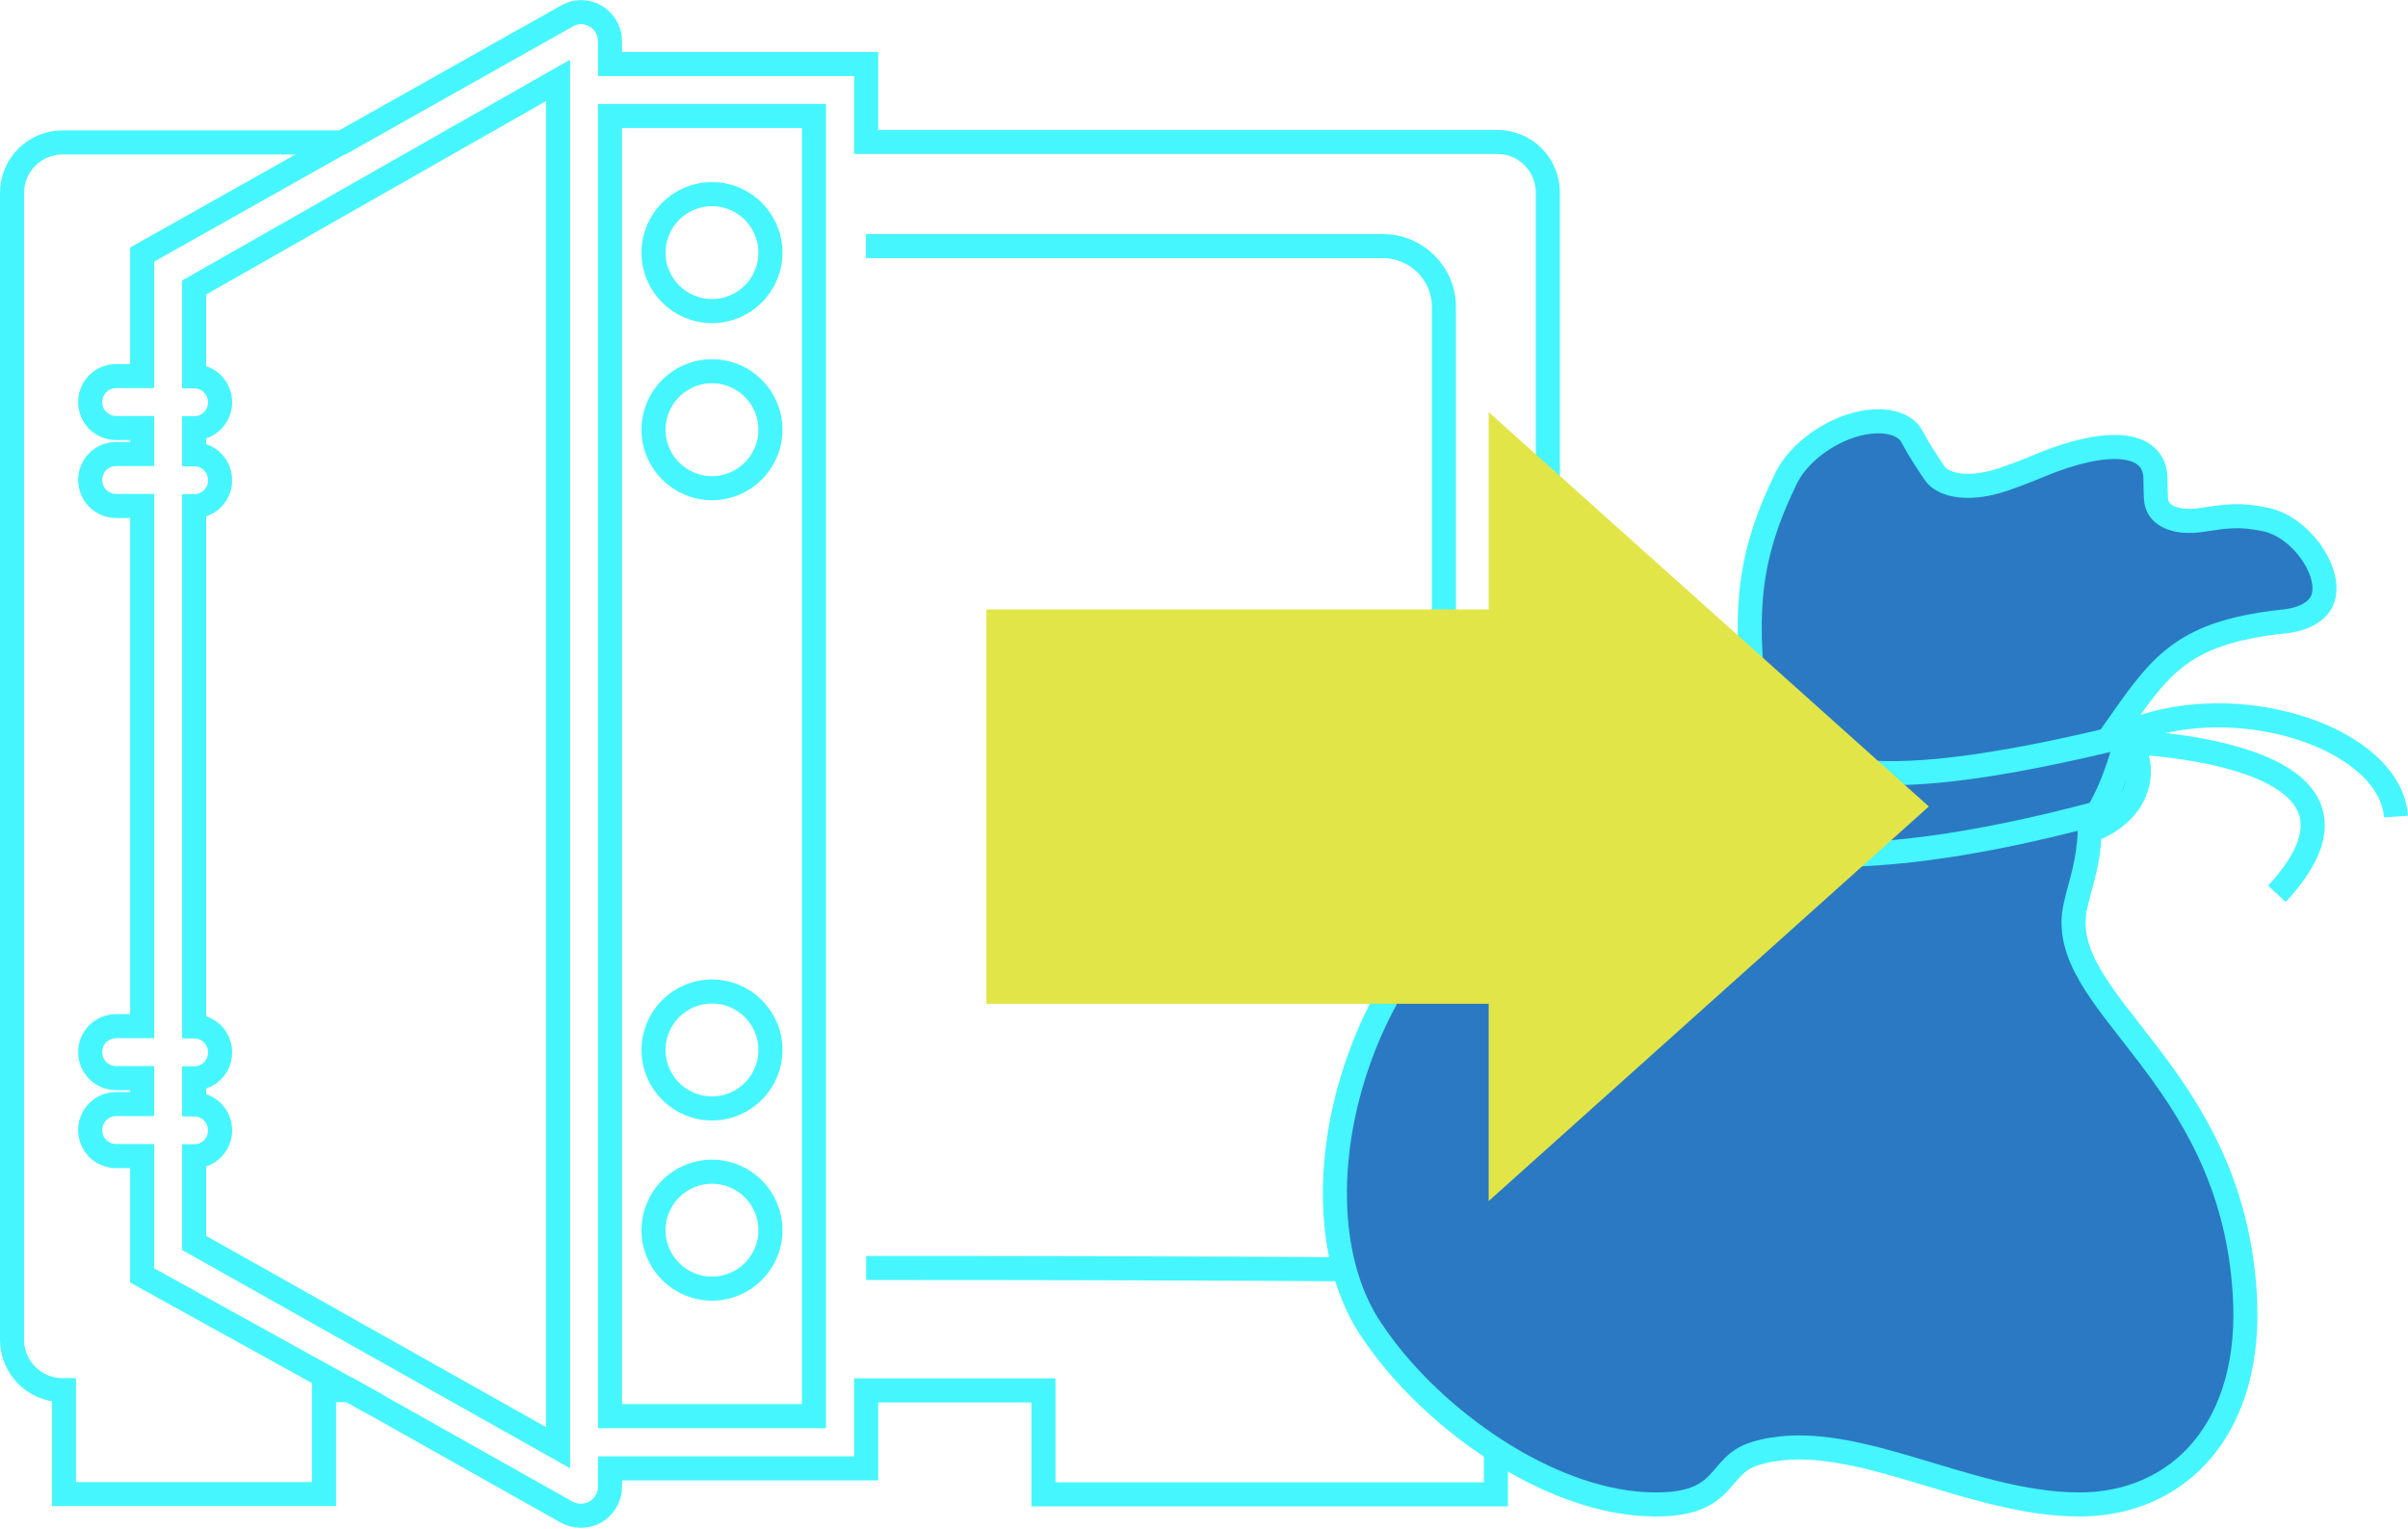
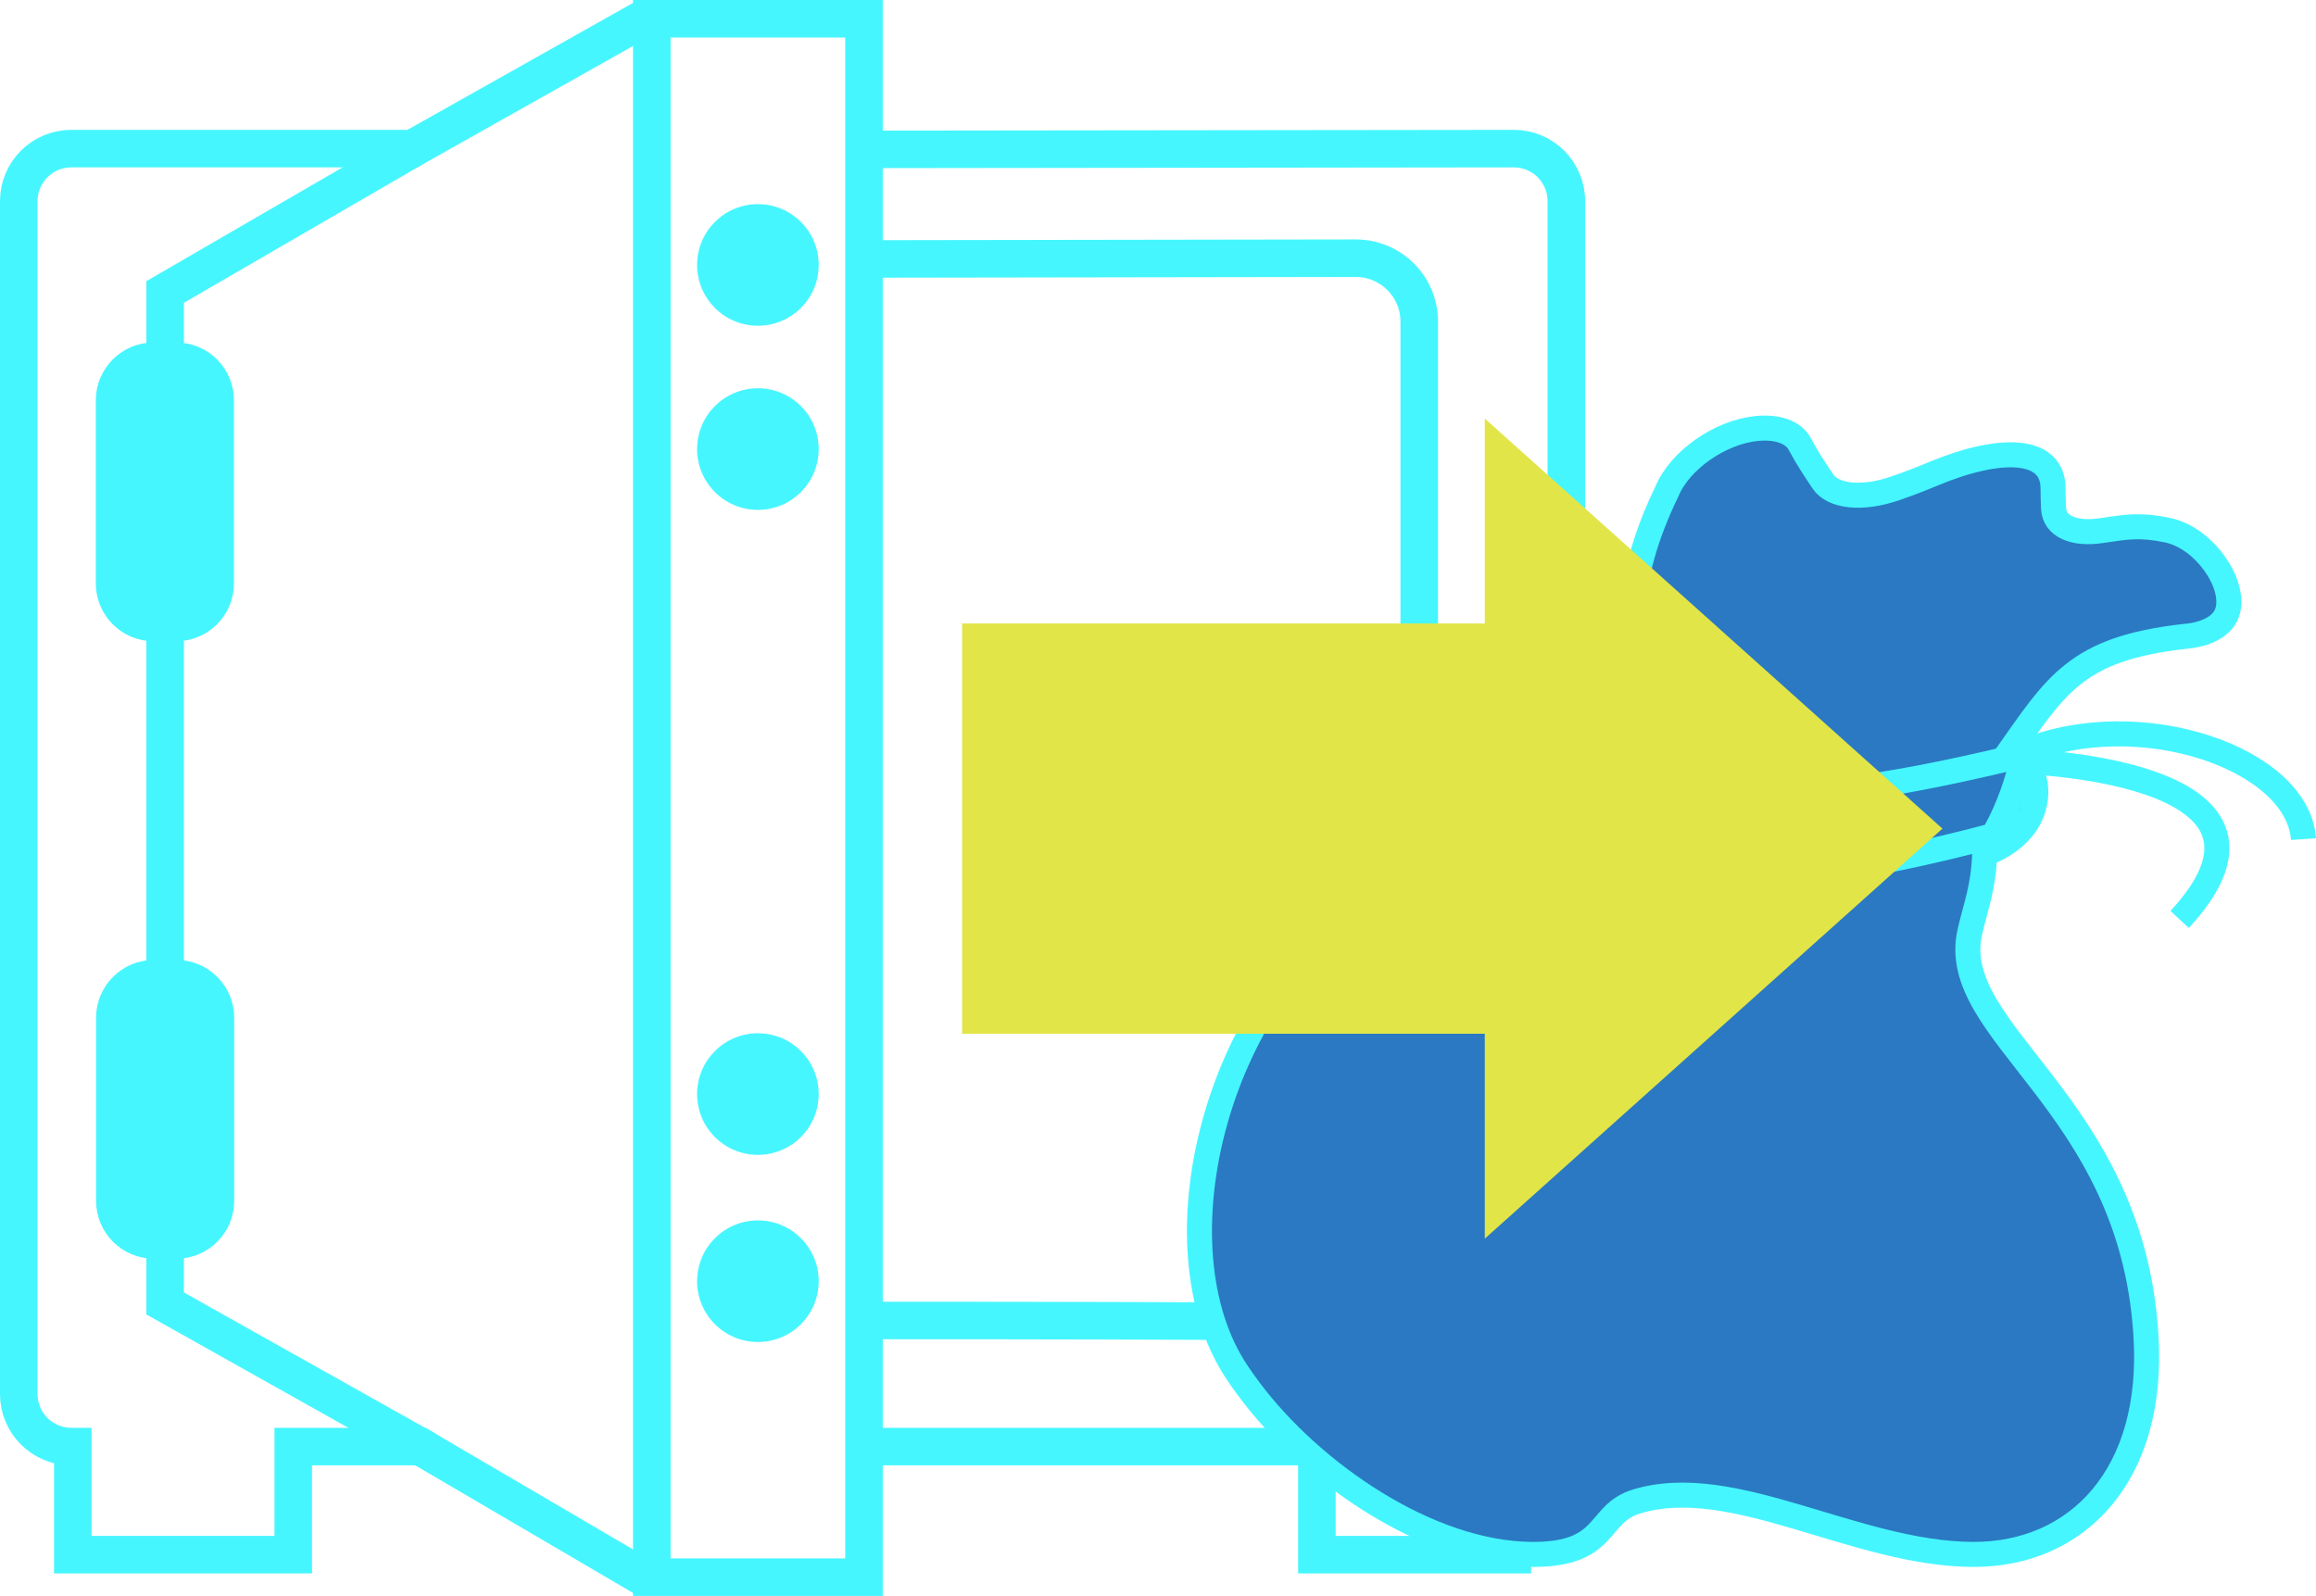
- <svg xmlns="http://www.w3.org/2000/svg" id="Layer_2" data-name="Layer 2" viewBox="0 0 100.11 63.51">
+ <svg xmlns="http://www.w3.org/2000/svg" id="Layer_2" data-name="Layer 2" viewBox="0 0 92.56 63.79">
  <defs>
    <style>
      .cls-1 {
        fill: #2b79c2;
      }

-       .cls-1, .cls-2 {
+       .cls-1, .cls-2, .cls-3, .cls-4 {
        stroke: #45f6ff;
        stroke-miterlimit: 10;
      }

-       .cls-2 {
+       .cls-2, .cls-3 {
        fill: none;
      }

-       .cls-3 {
+       .cls-5, .cls-4 {
+         fill: #45f6ff;
+       }
+ 
+       .cls-6 {
        fill: #e1e548;
+       }
+ 
+       .cls-3, .cls-4 {
+         stroke-width: 1.5px;
      }
    </style>
  </defs>
  <g id="ICON">
    <g>
-       <path class="cls-2" d="m.5,8v47.68c0,1.16.94,2.1,2.1,2.1h.06v4.32s10.81,0,10.81,0v-4.32h1.08s9.01,5.07,9.01,5.07c.18.1.39.15.59.15s.42-.05.61-.16c.37-.22.6-.62.6-1.04v-.77h10.65s0-3.24,0-3.24h7.37v4.32s18.81,0,18.81,0v-4.32h.06c1.16,0,2.1-.94,2.1-2.1V8c0-1.16-.94-2.1-2.1-2.1h-26.24v-3.24s-10.65,0-10.65,0v-.95c0-.43-.23-.83-.6-1.04-.37-.22-.83-.22-1.2,0l-9.33,5.25H2.6c-1.16,0-2.1.94-2.1,2.1Z" />
-       <path class="cls-2" d="m36.01,52.7c15.38,0,20.62.07,23.21.07.81,0,.81-1.12.81-1.84V12.76c0-1.4-1.14-2.53-2.54-2.53h-21.49" />
-       <polygon class="cls-2" points="25.36 58.86 25.36 4.82 33.84 4.82 33.84 5.9 33.84 10.22 33.84 22.11 33.84 34 33.84 41.57 33.84 53.46 33.84 57.78 33.84 58.86 25.36 58.86" />
-       <path class="cls-2" d="m23.2,3.34v56.83s-15.13-8.51-15.13-8.51v-3.6c.6,0,1.08-.48,1.08-1.08,0-.6-.48-1.08-1.08-1.08v-1.08c.6,0,1.08-.48,1.08-1.08,0-.6-.48-1.08-1.08-1.08v-21.62c.6,0,1.08-.48,1.08-1.08s-.48-1.08-1.08-1.08v-1.08c.6,0,1.08-.48,1.08-1.08s-.48-1.08-1.08-1.08v-3.69S23.2,3.34,23.2,3.34Z" />
-       <circle class="cls-2" cx="29.6" cy="10.5" r="2.43" />
-       <circle class="cls-2" cx="29.6" cy="51.13" r="2.43" />
-       <circle class="cls-2" cx="29.6" cy="43.64" r="2.43" />
-       <circle class="cls-2" cx="29.6" cy="17.86" r="2.43" />
-       <path class="cls-2" d="m14.23,5.9l-8.32,4.68v.09s0,4.96,0,4.96h-1.08c-.6,0-1.08.48-1.08,1.08,0,.6.48,1.08,1.08,1.08h1.08v1.08h-1.08c-.6,0-1.08.48-1.08,1.08,0,.6.48,1.08,1.08,1.08h1.08v21.62h-1.08c-.6,0-1.08.48-1.08,1.08s.48,1.08,1.08,1.08h1.08v1.08h-1.08c-.6,0-1.08.48-1.08,1.08s.48,1.08,1.08,1.08h1.08v4.96s9.73,5.38,9.73,5.38" />
      <g>
-         <path class="cls-1" d="m62.77,35.98c2.24-1.32,3.75-1.83,6.3-3.25,0,0,.02,0,.03-.01.06-.27.19-.56.39-.88.72-1.16,1.96-2.29,3.12-2.27.14,0,.21,0,.35,0-.31-3.51-.55-5.87,1.22-9.53.53-1.27,2.14-2.36,3.56-2.51.84-.09,1.5.14,1.75.62.33.61.53.9.92,1.49.4.61,1.59.74,2.92.27.6-.21.89-.32,1.49-.57,2.74-1.14,4.75-1.03,4.79.53,0,.34.01.51.02.84.03.74.83,1.06,1.9.9,1.02-.15,1.54-.25,2.65-.02,1.45.3,2.69,2.08,2.42,3.19-.15.64-.86.99-1.75,1.06-4.32.49-5.1,1.92-7.11,4.77.12.02.18.03.29.06.93.22,1.19,1.61.51,2.64-.39.58-1.01.99-1.66,1.22-.06,1.39-.34,2.02-.59,3.1-.95,4.07,6.44,6.82,7.03,16.09.38,5.64-2.75,8.83-6.91,8.81-4.72-.02-9.6-3.3-13.46-2.11-1.61.5-1.08,2.12-4.15,2.11-4.17-.02-8.84-3.28-11.3-6.57-.2-.26-.29-.4-.47-.66-3.46-5.08-.86-15.44,5.76-19.32Z" />
-         <path class="cls-2" d="m99.61,33.94c-.22-3.22-6.52-5.39-11.15-3.51-.47,2.17-1.26,3.37-1.26,3.37-10.53,2.82-16.28,1.93-18.13-.7" />
-         <path class="cls-2" d="m88.03,30.67c-10.75,2.59-13.74,1.54-15.27-1.52" />
-         <path class="cls-2" d="m88.02,30.82s12.3.22,6.64,6.33" />
+         <path class="cls-3" d="m25.81,63.1l-9.01-5.28h-5.08s0,4.32,0,4.32H2.91v-4.32s-.06,0-.06,0c-1.16,0-2.1-.94-2.1-2.1V8.04c0-1.16.94-2.1,2.1-2.1h13.63S25.81.69,25.81.69" />
+         <path class="cls-3" d="m35.03,5.97l25.47-.03c1.16,0,2.1.94,2.1,2.1v47.68c0,.39-.29,2.1-2.16,2.1v4.32h-7.81v-4.32s-17.63,0-17.63,0" />
+         <path class="cls-3" d="m35,52.78c15.38,0,18.31.07,20.91.07.81,0,.81-1.12.81-1.84V12.85c0-1.4-1.14-2.53-2.54-2.53l-19.18.03" />
+         <polygon class="cls-3" points="26.05 63.04 26.05 .75 34.53 .75 34.53 1.91 34.53 6.57 34.53 19.37 34.53 32.18 34.53 40.33 34.53 53.13 34.53 57.79 34.53 63.04 26.05 63.04" />
+         <circle class="cls-5" cx="30.29" cy="10.59" r="2.43" />
+         <circle class="cls-5" cx="30.29" cy="51.21" r="2.43" />
+         <circle class="cls-5" cx="30.29" cy="43.73" r="2.43" />
+         <circle class="cls-5" cx="30.29" cy="17.95" r="2.43" />
+         <path class="cls-3" d="m16.48,5.94l-9.88,5.73s0,3.46,0,9.45v21.62s0,5.4,0,5.4v3.96s10.44,5.86,10.44,5.86" />
+         <rect class="cls-4" x="4.58" y="14.44" width="4.02" height="10.44" rx="1.56" ry="1.56" />
+         <rect class="cls-4" x="4.59" y="39.12" width="4.02" height="10.44" rx="1.56" ry="1.56" />
      </g>
-       <polygon class="cls-3" points="80.19 33.52 61.89 17.13 61.89 25.33 41.01 25.33 41.01 41.72 61.89 41.72 61.89 49.92 80.19 33.52" />
+       <g>
+         <path class="cls-1" d="m55.21,35.58c2.24-1.32,3.75-1.83,6.3-3.25,0,0,.02,0,.03-.01.06-.27.19-.56.39-.88.72-1.16,1.96-2.29,3.12-2.27.14,0,.21,0,.35,0-.31-3.51-.55-5.87,1.22-9.53.53-1.27,2.14-2.36,3.56-2.51.84-.09,1.5.14,1.75.62.33.61.53.9.92,1.49.4.61,1.59.74,2.92.27.6-.21.89-.32,1.49-.57,2.74-1.14,4.75-1.03,4.79.53,0,.34.01.51.02.84.03.74.83,1.06,1.9.9,1.02-.15,1.54-.25,2.65-.02,1.45.3,2.69,2.08,2.42,3.19-.15.64-.86.99-1.75,1.06-4.32.49-5.1,1.92-7.11,4.77.12.02.18.03.29.06.93.22,1.19,1.61.51,2.64-.39.58-1.01.99-1.66,1.22-.06,1.39-.34,2.02-.59,3.1-.95,4.07,6.44,6.82,7.03,16.09.38,5.64-2.75,8.83-6.91,8.81-4.72-.02-9.6-3.3-13.46-2.11-1.61.5-1.08,2.12-4.15,2.11-4.17-.02-8.84-3.28-11.3-6.57-.2-.26-.29-.4-.47-.66-3.46-5.08-.86-15.44,5.76-19.32Z" />
+         <path class="cls-2" d="m92.06,33.54c-.22-3.22-6.52-5.39-11.15-3.51-.47,2.17-1.26,3.37-1.26,3.37-10.53,2.82-16.28,1.93-18.13-.7" />
+         <path class="cls-2" d="m80.48,30.27c-10.75,2.59-13.74,1.54-15.27-1.52" />
+         <path class="cls-2" d="m80.47,30.42s12.3.22,6.64,6.33" />
+       </g>
+       <polygon class="cls-6" points="77.63 33.12 59.34 16.73 59.34 24.92 38.45 24.92 38.45 41.32 59.34 41.32 59.34 49.51 77.63 33.12" />
    </g>
  </g>
</svg>
